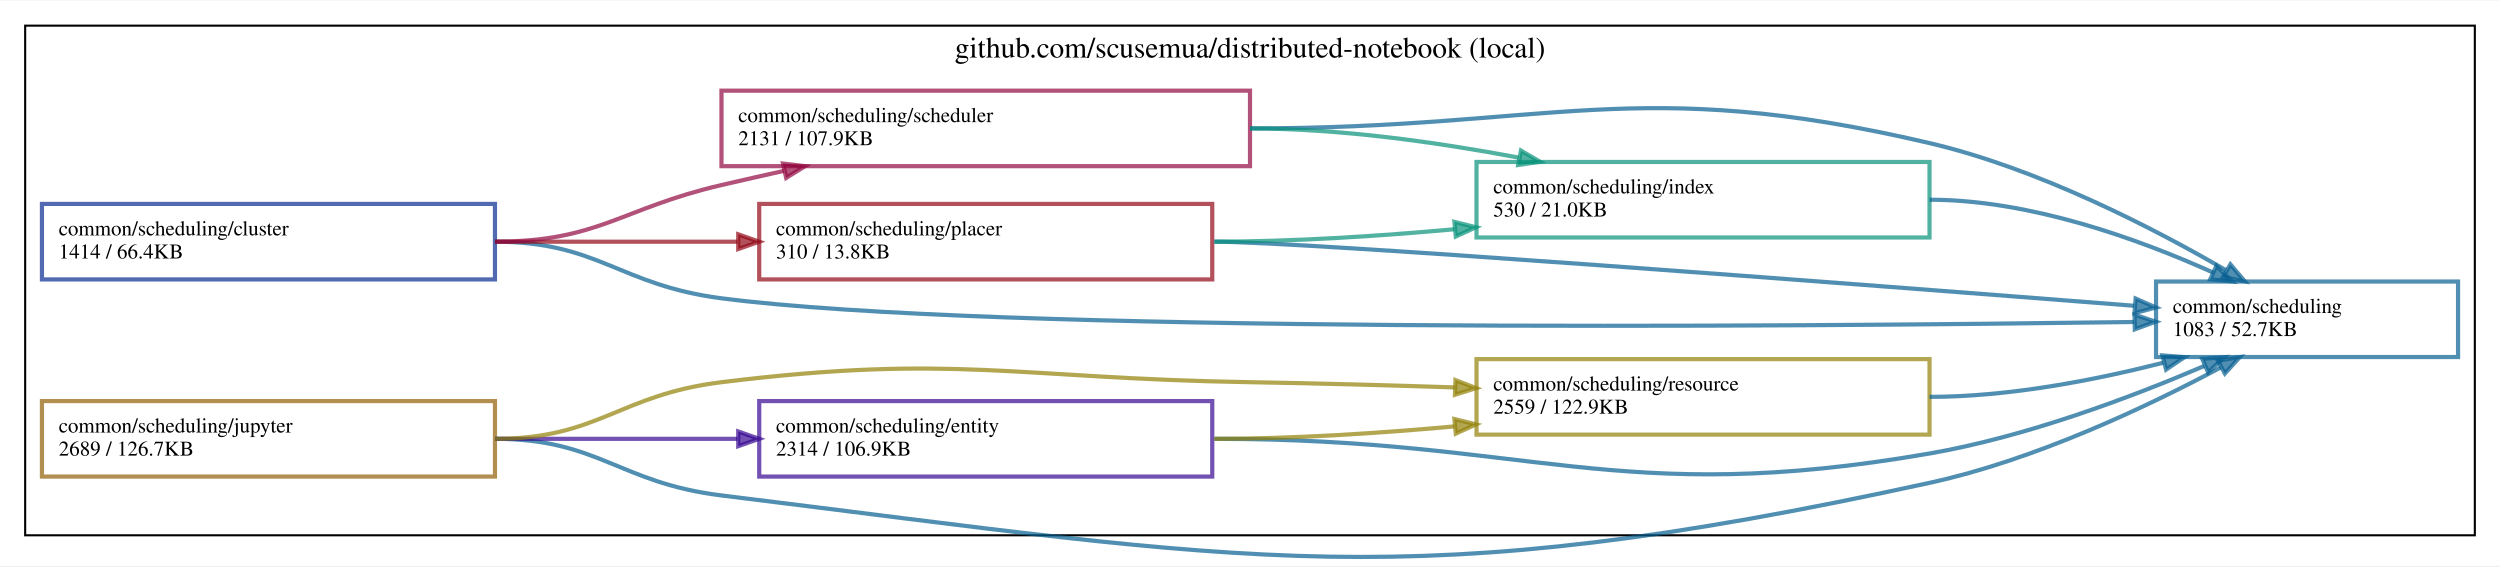
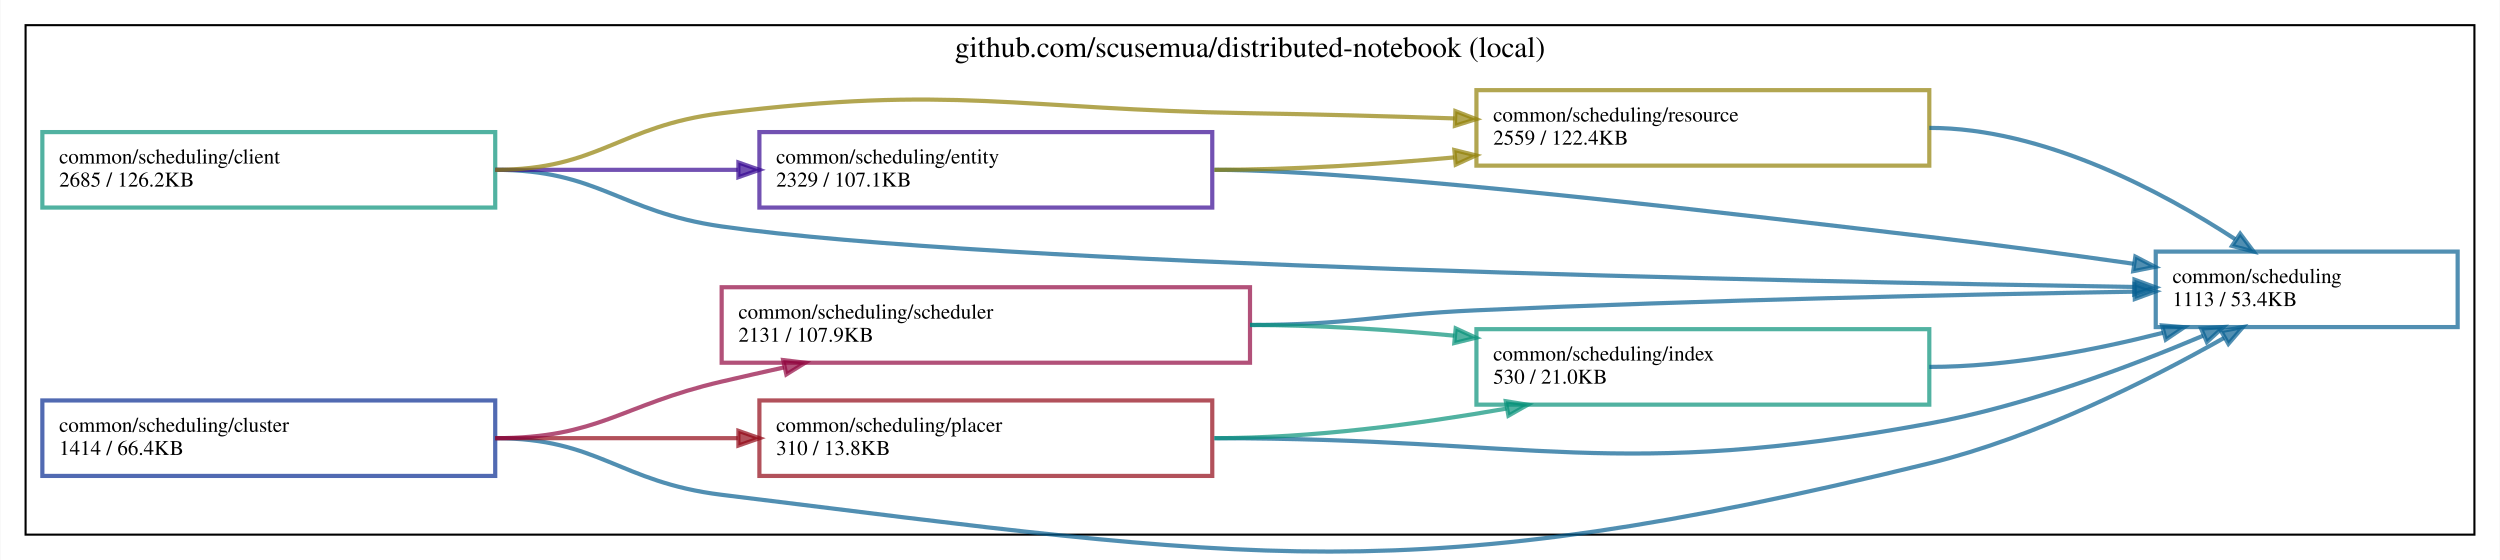
- <svg xmlns="http://www.w3.org/2000/svg" xmlns:xlink="http://www.w3.org/1999/xlink" width="1192pt" height="270pt" viewBox="0.00 0.00 1192.00 269.54">
-   <g id="graph0" class="graph" transform="scale(1 1) rotate(0) translate(4 265.54)">
-     <polygon fill="white" stroke="transparent" points="-4,4 -4,-265.54 1188,-265.54 1188,4 -4,4" />
+ <svg xmlns="http://www.w3.org/2000/svg" xmlns:xlink="http://www.w3.org/1999/xlink" width="1192pt" height="267pt" viewBox="0.00 0.00 1192.00 267.09">
+   <g id="graph0" class="graph" transform="scale(1 1) rotate(0) translate(4 263.09)">
+     <polygon fill="white" stroke="transparent" points="-4,4 -4,-263.09 1188,-263.09 1188,4 -4,4" />
    <g id="clust1" class="cluster">
      <g id="a_clust1">
        <a xlink:href="https://pkg.go.dev/github.com/scusemua/distributed-notebook@" xlink:title="github.com/scusemua/distributed-notebook (local)">
-           <polygon fill="none" stroke="black" points="8,-10.54 8,-253.54 1176,-253.54 1176,-10.54 8,-10.54" />
-           <text text-anchor="middle" x="592" y="-238.34" font-family="Times,serif" font-size="14.00">github.com/scusemua/distributed-notebook (local)</text>
+           <polygon fill="none" stroke="black" points="8,-8.09 8,-251.09 1176,-251.09 1176,-8.09 8,-8.09" />
+           <text text-anchor="middle" x="592" y="-235.89" font-family="Times,serif" font-size="14.00">github.com/scusemua/distributed-notebook (local)</text>
        </a>
      </g>
    </g>
    <g id="node1" class="node">
      <g id="a_node1">
        <a xlink:href="https://pkg.go.dev/github.com/scusemua/distributed-notebook/common/scheduling" xlink:title="github.com/scusemua/distributed-notebook/common/scheduling" target="_graphviz">
-           <polygon fill="none" stroke="#075f91" stroke-width="2" stroke-opacity="0.698" points="1168,-131.54 1024,-131.54 1024,-95.54 1168,-95.54 1168,-131.54" />
-           <text text-anchor="start" x="1032" y="-116.54" font-family="Times,serif" font-size="10.00">common/scheduling</text>
-           <text text-anchor="start" x="1032" y="-105.54" font-family="Times,serif" font-size="10.00">1083 / 52.7KB</text>
+           <polygon fill="none" stroke="#075f91" stroke-width="2" stroke-opacity="0.698" points="1168,-143.09 1024,-143.09 1024,-107.09 1168,-107.09 1168,-143.09" />
+           <text text-anchor="start" x="1032" y="-128.09" font-family="Times,serif" font-size="10.00">common/scheduling</text>
+           <text text-anchor="start" x="1032" y="-117.09" font-family="Times,serif" font-size="10.00">1113 / 53.4KB</text>
        </a>
      </g>
    </g>
    <g id="node2" class="node">
      <g id="a_node2">
-         <a xlink:href="https://pkg.go.dev/github.com/scusemua/distributed-notebook/common/scheduling/cluster" xlink:title="github.com/scusemua/distributed-notebook/common/scheduling/cluster" target="_graphviz">
-           <polygon fill="none" stroke="#072a91" stroke-width="2" stroke-opacity="0.698" points="232,-168.54 16,-168.54 16,-132.54 232,-132.54 232,-168.54" />
-           <text text-anchor="start" x="24" y="-153.54" font-family="Times,serif" font-size="10.00">common/scheduling/cluster</text>
-           <text text-anchor="start" x="24" y="-142.54" font-family="Times,serif" font-size="10.00">1414 / 66.4KB</text>
+         <a xlink:href="https://pkg.go.dev/github.com/scusemua/distributed-notebook/common/scheduling/client" xlink:title="github.com/scusemua/distributed-notebook/common/scheduling/client" target="_graphviz">
+           <polygon fill="none" stroke="#079179" stroke-width="2" stroke-opacity="0.698" points="232,-200.09 16,-200.09 16,-164.09 232,-164.09 232,-200.09" />
+           <text text-anchor="start" x="24" y="-185.09" font-family="Times,serif" font-size="10.00">common/scheduling/client</text>
+           <text text-anchor="start" x="24" y="-174.09" font-family="Times,serif" font-size="10.00">2685 / 126.2KB</text>
        </a>
      </g>
    </g>
    <g id="edge1" class="edge">
      <g id="a_edge1">
+         <a xlink:title="github.com/scusemua/distributed-notebook/common/scheduling/client -&gt; github.com/scusemua/distributed-notebook/common/scheduling">
+           <path fill="none" stroke="#075f91" stroke-width="2" stroke-opacity="0.698" d="M232,-182.09C281.48,-182.09 291.02,-162.11 340,-155.09 467.91,-136.76 846.05,-128.88 1013.56,-126.22" />
+           <polygon fill="#075f91" fill-opacity="0.698" stroke="#075f91" stroke-width="2" stroke-opacity="0.698" points="1013.86,-129.71 1023.8,-126.06 1013.75,-122.71 1013.86,-129.71" />
+         </a>
+       </g>
+     </g>
+     <g id="node4" class="node">
+       <g id="a_node4">
+         <a xlink:href="https://pkg.go.dev/github.com/scusemua/distributed-notebook/common/scheduling/entity" xlink:title="github.com/scusemua/distributed-notebook/common/scheduling/entity" target="_graphviz">
+           <polygon fill="none" stroke="#360791" stroke-width="2" stroke-opacity="0.698" points="574,-200.09 358,-200.09 358,-164.09 574,-164.09 574,-200.09" />
+           <text text-anchor="start" x="366" y="-185.09" font-family="Times,serif" font-size="10.00">common/scheduling/entity</text>
+           <text text-anchor="start" x="366" y="-174.09" font-family="Times,serif" font-size="10.00">2329 / 107.1KB</text>
+         </a>
+       </g>
+     </g>
+     <g id="edge2" class="edge">
+       <g id="a_edge2">
+         <a xlink:title="github.com/scusemua/distributed-notebook/common/scheduling/client -&gt; github.com/scusemua/distributed-notebook/common/scheduling/entity">
+           <path fill="none" stroke="#360791" stroke-width="2" stroke-opacity="0.698" d="M232,-182.09C269.62,-182.09 310.66,-182.09 347.67,-182.09" />
+           <polygon fill="#360791" fill-opacity="0.698" stroke="#360791" stroke-width="2" stroke-opacity="0.698" points="347.99,-185.59 357.99,-182.09 347.99,-178.59 347.99,-185.59" />
+         </a>
+       </g>
+     </g>
+     <g id="node7" class="node">
+       <g id="a_node7">
+         <a xlink:href="https://pkg.go.dev/github.com/scusemua/distributed-notebook/common/scheduling/resource" xlink:title="github.com/scusemua/distributed-notebook/common/scheduling/resource" target="_graphviz">
+           <polygon fill="none" stroke="#918007" stroke-width="2" stroke-opacity="0.698" points="916,-220.09 700,-220.09 700,-184.09 916,-184.09 916,-220.09" />
+           <text text-anchor="start" x="708" y="-205.09" font-family="Times,serif" font-size="10.00">common/scheduling/resource</text>
+           <text text-anchor="start" x="708" y="-194.09" font-family="Times,serif" font-size="10.00">2559 / 122.4KB</text>
+         </a>
+       </g>
+     </g>
+     <g id="edge3" class="edge">
+       <g id="a_edge3">
+         <a xlink:title="github.com/scusemua/distributed-notebook/common/scheduling/client -&gt; github.com/scusemua/distributed-notebook/common/scheduling/resource">
+           <path fill="none" stroke="#918007" stroke-width="2" stroke-opacity="0.698" d="M232,-182.09C281.48,-182.09 290.89,-203.05 340,-209.09 451.16,-222.78 480.01,-210.92 592,-209.09 623.67,-208.58 657.96,-207.63 689.65,-206.61" />
+           <polygon fill="#918007" fill-opacity="0.698" stroke="#918007" stroke-width="2" stroke-opacity="0.698" points="689.96,-210.1 699.84,-206.27 689.73,-203.1 689.96,-210.1" />
+         </a>
+       </g>
+     </g>
+     <g id="node3" class="node">
+       <g id="a_node3">
+         <a xlink:href="https://pkg.go.dev/github.com/scusemua/distributed-notebook/common/scheduling/cluster" xlink:title="github.com/scusemua/distributed-notebook/common/scheduling/cluster" target="_graphviz">
+           <polygon fill="none" stroke="#072a91" stroke-width="2" stroke-opacity="0.698" points="232,-72.09 16,-72.09 16,-36.09 232,-36.09 232,-72.09" />
+           <text text-anchor="start" x="24" y="-57.09" font-family="Times,serif" font-size="10.00">common/scheduling/cluster</text>
+           <text text-anchor="start" x="24" y="-46.09" font-family="Times,serif" font-size="10.00">1414 / 66.4KB</text>
+         </a>
+       </g>
+     </g>
+     <g id="edge4" class="edge">
+       <g id="a_edge4">
        <a xlink:title="github.com/scusemua/distributed-notebook/common/scheduling/cluster -&gt; github.com/scusemua/distributed-notebook/common/scheduling">
-           <path fill="none" stroke="#075f91" stroke-width="2" stroke-opacity="0.698" d="M232,-150.54C281.48,-150.54 290.93,-129.91 340,-123.54 468.05,-106.91 846.12,-109.95 1013.58,-112.24" />
-           <polygon fill="#075f91" fill-opacity="0.698" stroke="#075f91" stroke-width="2" stroke-opacity="0.698" points="1013.77,-115.74 1023.82,-112.38 1013.87,-108.74 1013.77,-115.74" />
+           <path fill="none" stroke="#075f91" stroke-width="2" stroke-opacity="0.698" d="M232,-54.09C281.48,-54.09 290.89,-33.14 340,-27.09 594.17,4.2 667.27,18.83 916,-42.09 967.16,-54.62 1021.44,-82.04 1056.63,-101.95" />
+           <polygon fill="#075f91" fill-opacity="0.698" stroke="#075f91" stroke-width="2" stroke-opacity="0.698" points="1055.18,-105.15 1065.59,-107.09 1058.66,-99.08 1055.18,-105.15" />
        </a>
      </g>
    </g>
    <g id="node6" class="node">
      <g id="a_node6">
        <a xlink:href="https://pkg.go.dev/github.com/scusemua/distributed-notebook/common/scheduling/placer" xlink:title="github.com/scusemua/distributed-notebook/common/scheduling/placer" target="_graphviz">
-           <polygon fill="none" stroke="#910714" stroke-width="2" stroke-opacity="0.698" points="574,-168.54 358,-168.54 358,-132.54 574,-132.54 574,-168.54" />
-           <text text-anchor="start" x="366" y="-153.54" font-family="Times,serif" font-size="10.00">common/scheduling/placer</text>
-           <text text-anchor="start" x="366" y="-142.54" font-family="Times,serif" font-size="10.00">310 / 13.8KB</text>
+           <polygon fill="none" stroke="#910714" stroke-width="2" stroke-opacity="0.698" points="574,-72.09 358,-72.09 358,-36.09 574,-36.09 574,-72.09" />
+           <text text-anchor="start" x="366" y="-57.09" font-family="Times,serif" font-size="10.00">common/scheduling/placer</text>
+           <text text-anchor="start" x="366" y="-46.09" font-family="Times,serif" font-size="10.00">310 / 13.8KB</text>
        </a>
      </g>
    </g>
-     <g id="edge2" class="edge">
-       <g id="a_edge2">
+     <g id="edge5" class="edge">
+       <g id="a_edge5">
        <a xlink:title="github.com/scusemua/distributed-notebook/common/scheduling/cluster -&gt; github.com/scusemua/distributed-notebook/common/scheduling/placer">
-           <path fill="none" stroke="#910714" stroke-width="2" stroke-opacity="0.698" d="M232,-150.54C269.62,-150.54 310.66,-150.54 347.67,-150.54" />
-           <polygon fill="#910714" fill-opacity="0.698" stroke="#910714" stroke-width="2" stroke-opacity="0.698" points="347.99,-154.04 357.99,-150.54 347.99,-147.04 347.99,-154.04" />
+           <path fill="none" stroke="#910714" stroke-width="2" stroke-opacity="0.698" d="M232,-54.09C269.62,-54.09 310.66,-54.09 347.67,-54.09" />
+           <polygon fill="#910714" fill-opacity="0.698" stroke="#910714" stroke-width="2" stroke-opacity="0.698" points="347.99,-57.59 357.99,-54.09 347.99,-50.59 347.99,-57.59" />
        </a>
      </g>
    </g>
    <g id="node8" class="node">
      <g id="a_node8">
        <a xlink:href="https://pkg.go.dev/github.com/scusemua/distributed-notebook/common/scheduling/scheduler" xlink:title="github.com/scusemua/distributed-notebook/common/scheduling/scheduler" target="_graphviz">
-           <polygon fill="none" stroke="#91073f" stroke-width="2" stroke-opacity="0.698" points="592,-222.54 340,-222.54 340,-186.54 592,-186.54 592,-222.54" />
-           <text text-anchor="start" x="348" y="-207.54" font-family="Times,serif" font-size="10.00">common/scheduling/scheduler</text>
-           <text text-anchor="start" x="348" y="-196.54" font-family="Times,serif" font-size="10.00">2131 / 107.9KB</text>
-         </a>
-       </g>
-     </g>
-     <g id="edge3" class="edge">
-       <g id="a_edge3">
-         <a xlink:title="github.com/scusemua/distributed-notebook/common/scheduling/cluster -&gt; github.com/scusemua/distributed-notebook/common/scheduling/scheduler">
-           <path fill="none" stroke="#91073f" stroke-width="2" stroke-opacity="0.698" d="M232,-150.54C281.48,-150.54 291.81,-166.32 340,-177.54 349.65,-179.79 359.73,-182.07 369.81,-184.31" />
-           <polygon fill="#91073f" fill-opacity="0.698" stroke="#91073f" stroke-width="2" stroke-opacity="0.698" points="369.34,-187.79 379.86,-186.53 370.85,-180.96 369.34,-187.79" />
-         </a>
-       </g>
-     </g>
-     <g id="node3" class="node">
-       <g id="a_node3">
-         <a xlink:href="https://pkg.go.dev/github.com/scusemua/distributed-notebook/common/scheduling/entity" xlink:title="github.com/scusemua/distributed-notebook/common/scheduling/entity" target="_graphviz">
-           <polygon fill="none" stroke="#360791" stroke-width="2" stroke-opacity="0.698" points="574,-74.54 358,-74.54 358,-38.54 574,-38.54 574,-74.54" />
-           <text text-anchor="start" x="366" y="-59.54" font-family="Times,serif" font-size="10.00">common/scheduling/entity</text>
-           <text text-anchor="start" x="366" y="-48.54" font-family="Times,serif" font-size="10.00">2314 / 106.9KB</text>
-         </a>
-       </g>
-     </g>
-     <g id="edge4" class="edge">
-       <g id="a_edge4">
-         <a xlink:title="github.com/scusemua/distributed-notebook/common/scheduling/entity -&gt; github.com/scusemua/distributed-notebook/common/scheduling">
-           <path fill="none" stroke="#075f91" stroke-width="2" stroke-opacity="0.698" d="M575,-56.54C726.59,-56.54 766.64,-23.64 916,-49.54 961.92,-57.5 1011.65,-76.16 1047.01,-91.28" />
-           <polygon fill="#075f91" fill-opacity="0.698" stroke="#075f91" stroke-width="2" stroke-opacity="0.698" points="1046.02,-94.67 1056.59,-95.44 1048.81,-88.25 1046.02,-94.67" />
-         </a>
-       </g>
-     </g>
-     <g id="node7" class="node">
-       <g id="a_node7">
-         <a xlink:href="https://pkg.go.dev/github.com/scusemua/distributed-notebook/common/scheduling/resource" xlink:title="github.com/scusemua/distributed-notebook/common/scheduling/resource" target="_graphviz">
-           <polygon fill="none" stroke="#918007" stroke-width="2" stroke-opacity="0.698" points="916,-94.54 700,-94.54 700,-58.54 916,-58.54 916,-94.54" />
-           <text text-anchor="start" x="708" y="-79.54" font-family="Times,serif" font-size="10.00">common/scheduling/resource</text>
-           <text text-anchor="start" x="708" y="-68.54" font-family="Times,serif" font-size="10.00">2559 / 122.9KB</text>
-         </a>
-       </g>
-     </g>
-     <g id="edge5" class="edge">
-       <g id="a_edge5">
-         <a xlink:title="github.com/scusemua/distributed-notebook/common/scheduling/entity -&gt; github.com/scusemua/distributed-notebook/common/scheduling/resource">
-           <path fill="none" stroke="#918007" stroke-width="2" stroke-opacity="0.698" d="M575,-56.54C612.32,-56.54 652.9,-59.14 689.53,-62.47" />
-           <polygon fill="#918007" fill-opacity="0.698" stroke="#918007" stroke-width="2" stroke-opacity="0.698" points="689.46,-65.98 699.75,-63.42 690.12,-59.01 689.46,-65.98" />
-         </a>
-       </g>
-     </g>
-     <g id="node4" class="node">
-       <g id="a_node4">
-         <a xlink:href="https://pkg.go.dev/github.com/scusemua/distributed-notebook/common/scheduling/index" xlink:title="github.com/scusemua/distributed-notebook/common/scheduling/index" target="_graphviz">
-           <polygon fill="none" stroke="#079179" stroke-width="2" stroke-opacity="0.698" points="916,-188.54 700,-188.54 700,-152.54 916,-152.54 916,-188.54" />
-           <text text-anchor="start" x="708" y="-173.54" font-family="Times,serif" font-size="10.00">common/scheduling/index</text>
-           <text text-anchor="start" x="708" y="-162.54" font-family="Times,serif" font-size="10.00">530 / 21.0KB</text>
+           <polygon fill="none" stroke="#91073f" stroke-width="2" stroke-opacity="0.698" points="592,-126.09 340,-126.09 340,-90.09 592,-90.09 592,-126.09" />
+           <text text-anchor="start" x="348" y="-111.09" font-family="Times,serif" font-size="10.00">common/scheduling/scheduler</text>
+           <text text-anchor="start" x="348" y="-100.09" font-family="Times,serif" font-size="10.00">2131 / 107.9KB</text>
        </a>
      </g>
    </g>
    <g id="edge6" class="edge">
      <g id="a_edge6">
-         <a xlink:title="github.com/scusemua/distributed-notebook/common/scheduling/index -&gt; github.com/scusemua/distributed-notebook/common/scheduling">
-           <path fill="none" stroke="#075f91" stroke-width="2" stroke-opacity="0.698" d="M916,-170.54C963.9,-170.54 1015.76,-151.78 1051.27,-135.78" />
-           <polygon fill="#075f91" fill-opacity="0.698" stroke="#075f91" stroke-width="2" stroke-opacity="0.698" points="1052.77,-138.94 1060.38,-131.57 1049.83,-132.59 1052.77,-138.94" />
+         <a xlink:title="github.com/scusemua/distributed-notebook/common/scheduling/cluster -&gt; github.com/scusemua/distributed-notebook/common/scheduling/scheduler">
+           <path fill="none" stroke="#91073f" stroke-width="2" stroke-opacity="0.698" d="M232,-54.09C281.48,-54.09 291.81,-69.87 340,-81.09 349.65,-83.34 359.73,-85.62 369.81,-87.86" />
+           <polygon fill="#91073f" fill-opacity="0.698" stroke="#91073f" stroke-width="2" stroke-opacity="0.698" points="369.34,-91.35 379.86,-90.09 370.85,-84.51 369.34,-91.35" />
+         </a>
+       </g>
+     </g>
+     <g id="edge7" class="edge">
+       <g id="a_edge7">
+         <a xlink:title="github.com/scusemua/distributed-notebook/common/scheduling/entity -&gt; github.com/scusemua/distributed-notebook/common/scheduling">
+           <path fill="none" stroke="#075f91" stroke-width="2" stroke-opacity="0.698" d="M575,-182.09C651.11,-182.09 840.4,-158.91 916,-150.09 947.92,-146.37 982.95,-141.62 1013.5,-137.27" />
+           <polygon fill="#075f91" fill-opacity="0.698" stroke="#075f91" stroke-width="2" stroke-opacity="0.698" points="1014.27,-140.69 1023.67,-135.81 1013.27,-133.76 1014.27,-140.69" />
+         </a>
+       </g>
+     </g>
+     <g id="edge8" class="edge">
+       <g id="a_edge8">
+         <a xlink:title="github.com/scusemua/distributed-notebook/common/scheduling/entity -&gt; github.com/scusemua/distributed-notebook/common/scheduling/resource">
+           <path fill="none" stroke="#918007" stroke-width="2" stroke-opacity="0.698" d="M575,-182.09C612.32,-182.09 652.9,-184.69 689.53,-188.02" />
+           <polygon fill="#918007" fill-opacity="0.698" stroke="#918007" stroke-width="2" stroke-opacity="0.698" points="689.46,-191.53 699.75,-188.98 690.12,-184.56 689.46,-191.53" />
        </a>
      </g>
    </g>
    <g id="node5" class="node">
      <g id="a_node5">
-         <a xlink:href="https://pkg.go.dev/github.com/scusemua/distributed-notebook/common/scheduling/jupyter" xlink:title="github.com/scusemua/distributed-notebook/common/scheduling/jupyter" target="_graphviz">
-           <polygon fill="none" stroke="#915f07" stroke-width="2" stroke-opacity="0.698" points="232,-74.54 16,-74.54 16,-38.54 232,-38.54 232,-74.54" />
-           <text text-anchor="start" x="24" y="-59.54" font-family="Times,serif" font-size="10.00">common/scheduling/jupyter</text>
-           <text text-anchor="start" x="24" y="-48.54" font-family="Times,serif" font-size="10.00">2689 / 126.7KB</text>
-         </a>
-       </g>
-     </g>
-     <g id="edge7" class="edge">
-       <g id="a_edge7">
-         <a xlink:title="github.com/scusemua/distributed-notebook/common/scheduling/jupyter -&gt; github.com/scusemua/distributed-notebook/common/scheduling">
-           <path fill="none" stroke="#075f91" stroke-width="2" stroke-opacity="0.698" d="M232,-56.54C281.48,-56.54 290.89,-35.58 340,-29.54 594.1,1.74 665.87,19.01 916,-35.54 966.17,-46.48 1019.63,-71.78 1054.93,-90.62" />
-           <polygon fill="#075f91" fill-opacity="0.698" stroke="#075f91" stroke-width="2" stroke-opacity="0.698" points="1053.48,-93.81 1063.94,-95.5 1056.81,-87.66 1053.48,-93.81" />
-         </a>
-       </g>
-     </g>
-     <g id="edge8" class="edge">
-       <g id="a_edge8">
-         <a xlink:title="github.com/scusemua/distributed-notebook/common/scheduling/jupyter -&gt; github.com/scusemua/distributed-notebook/common/scheduling/entity">
-           <path fill="none" stroke="#360791" stroke-width="2" stroke-opacity="0.698" d="M232,-56.54C269.62,-56.54 310.66,-56.54 347.67,-56.54" />
-           <polygon fill="#360791" fill-opacity="0.698" stroke="#360791" stroke-width="2" stroke-opacity="0.698" points="347.99,-60.04 357.99,-56.54 347.99,-53.04 347.99,-60.04" />
+         <a xlink:href="https://pkg.go.dev/github.com/scusemua/distributed-notebook/common/scheduling/index" xlink:title="github.com/scusemua/distributed-notebook/common/scheduling/index" target="_graphviz">
+           <polygon fill="none" stroke="#079179" stroke-width="2" stroke-opacity="0.698" points="916,-106.09 700,-106.09 700,-70.09 916,-70.09 916,-106.09" />
+           <text text-anchor="start" x="708" y="-91.09" font-family="Times,serif" font-size="10.00">common/scheduling/index</text>
+           <text text-anchor="start" x="708" y="-80.09" font-family="Times,serif" font-size="10.00">530 / 21.0KB</text>
        </a>
      </g>
    </g>
    <g id="edge9" class="edge">
      <g id="a_edge9">
-         <a xlink:title="github.com/scusemua/distributed-notebook/common/scheduling/jupyter -&gt; github.com/scusemua/distributed-notebook/common/scheduling/resource">
-           <path fill="none" stroke="#918007" stroke-width="2" stroke-opacity="0.698" d="M232,-56.54C281.48,-56.54 290.89,-77.49 340,-83.54 451.16,-97.22 480.01,-85.36 592,-83.54 623.67,-83.02 657.96,-82.08 689.65,-81.05" />
-           <polygon fill="#918007" fill-opacity="0.698" stroke="#918007" stroke-width="2" stroke-opacity="0.698" points="689.96,-84.54 699.84,-80.72 689.73,-77.55 689.96,-84.54" />
+         <a xlink:title="github.com/scusemua/distributed-notebook/common/scheduling/index -&gt; github.com/scusemua/distributed-notebook/common/scheduling">
+           <path fill="none" stroke="#075f91" stroke-width="2" stroke-opacity="0.698" d="M916,-88.09C953.39,-88.09 994.27,-95.93 1027.52,-104.39" />
+           <polygon fill="#075f91" fill-opacity="0.698" stroke="#075f91" stroke-width="2" stroke-opacity="0.698" points="1027.02,-107.88 1037.58,-107.03 1028.79,-101.1 1027.02,-107.88" />
        </a>
      </g>
    </g>
    <g id="edge10" class="edge">
      <g id="a_edge10">
        <a xlink:title="github.com/scusemua/distributed-notebook/common/scheduling/placer -&gt; github.com/scusemua/distributed-notebook/common/scheduling">
-           <path fill="none" stroke="#075f91" stroke-width="2" stroke-opacity="0.698" d="M575,-150.54C617.56,-150.54 878.31,-130.56 1013.64,-119.97" />
-           <polygon fill="#075f91" fill-opacity="0.698" stroke="#075f91" stroke-width="2" stroke-opacity="0.698" points="1014.26,-123.43 1023.96,-119.16 1013.71,-116.45 1014.26,-123.43" />
+           <path fill="none" stroke="#075f91" stroke-width="2" stroke-opacity="0.698" d="M575,-54.09C726.59,-54.09 766.91,-33.66 916,-61.09 961.69,-69.5 1011.25,-88.01 1046.62,-102.97" />
+           <polygon fill="#075f91" fill-opacity="0.698" stroke="#075f91" stroke-width="2" stroke-opacity="0.698" points="1045.63,-106.36 1056.2,-107.09 1048.39,-99.93 1045.63,-106.36" />
        </a>
      </g>
    </g>
    <g id="edge11" class="edge">
      <g id="a_edge11">
        <a xlink:title="github.com/scusemua/distributed-notebook/common/scheduling/placer -&gt; github.com/scusemua/distributed-notebook/common/scheduling/index">
-           <path fill="none" stroke="#079179" stroke-width="2" stroke-opacity="0.698" d="M575,-150.54C612.32,-150.54 652.9,-153.14 689.53,-156.47" />
-           <polygon fill="#079179" fill-opacity="0.698" stroke="#079179" stroke-width="2" stroke-opacity="0.698" points="689.46,-159.98 699.75,-157.42 690.12,-153.01 689.46,-159.98" />
+           <path fill="none" stroke="#079179" stroke-width="2" stroke-opacity="0.698" d="M575,-54.09C621.26,-54.09 672.17,-60.79 714.48,-68.24" />
+           <polygon fill="#079179" fill-opacity="0.698" stroke="#079179" stroke-width="2" stroke-opacity="0.698" points="714.02,-71.72 724.48,-70.05 715.26,-64.83 714.02,-71.72" />
        </a>
      </g>
    </g>
    <g id="edge12" class="edge">
      <g id="a_edge12">
        <a xlink:title="github.com/scusemua/distributed-notebook/common/scheduling/resource -&gt; github.com/scusemua/distributed-notebook/common/scheduling">
-           <path fill="none" stroke="#075f91" stroke-width="2" stroke-opacity="0.698" d="M916,-76.54C953.39,-76.54 994.27,-84.38 1027.52,-92.84" />
-           <polygon fill="#075f91" fill-opacity="0.698" stroke="#075f91" stroke-width="2" stroke-opacity="0.698" points="1027.02,-96.32 1037.58,-95.47 1028.79,-89.55 1027.02,-96.32" />
+           <path fill="none" stroke="#075f91" stroke-width="2" stroke-opacity="0.698" d="M916,-202.09C970.5,-202.09 1027.3,-171.6 1061.91,-148.99" />
+           <polygon fill="#075f91" fill-opacity="0.698" stroke="#075f91" stroke-width="2" stroke-opacity="0.698" points="1064.28,-151.62 1070.64,-143.15 1060.39,-145.8 1064.28,-151.62" />
        </a>
      </g>
    </g>
    <g id="edge13" class="edge">
      <g id="a_edge13">
        <a xlink:title="github.com/scusemua/distributed-notebook/common/scheduling/scheduler -&gt; github.com/scusemua/distributed-notebook/common/scheduling">
-           <path fill="none" stroke="#075f91" stroke-width="2" stroke-opacity="0.698" d="M592,-204.54C736.03,-204.54 775.77,-230.4 916,-197.54 967.7,-185.43 1022.27,-157.28 1057.37,-136.91" />
-           <polygon fill="#075f91" fill-opacity="0.698" stroke="#075f91" stroke-width="2" stroke-opacity="0.698" points="1059.46,-139.74 1066.3,-131.65 1055.91,-133.71 1059.46,-139.74" />
+           <path fill="none" stroke="#075f91" stroke-width="2" stroke-opacity="0.698" d="M592,-108.09C640.1,-108.09 651.95,-112.93 700,-115.09 808.38,-119.97 933.6,-122.64 1013.49,-123.97" />
+           <polygon fill="#075f91" fill-opacity="0.698" stroke="#075f91" stroke-width="2" stroke-opacity="0.698" points="1013.92,-127.47 1023.97,-124.14 1014.03,-120.47 1013.92,-127.47" />
        </a>
      </g>
    </g>
    <g id="edge14" class="edge">
      <g id="a_edge14">
        <a xlink:title="github.com/scusemua/distributed-notebook/common/scheduling/scheduler -&gt; github.com/scusemua/distributed-notebook/common/scheduling/index">
-           <path fill="none" stroke="#079179" stroke-width="2" stroke-opacity="0.698" d="M592,-204.54C634.5,-204.54 681.14,-197.98 720.09,-190.62" />
-           <polygon fill="#079179" fill-opacity="0.698" stroke="#079179" stroke-width="2" stroke-opacity="0.698" points="721.19,-193.97 730.34,-188.63 719.86,-187.1 721.19,-193.97" />
+           <path fill="none" stroke="#079179" stroke-width="2" stroke-opacity="0.698" d="M592,-108.09C623.71,-108.09 657.94,-105.91 689.57,-102.98" />
+           <polygon fill="#079179" fill-opacity="0.698" stroke="#079179" stroke-width="2" stroke-opacity="0.698" points="690.11,-106.45 699.73,-102.01 689.45,-99.48 690.11,-106.45" />
        </a>
      </g>
    </g>
  </g>
</svg>
